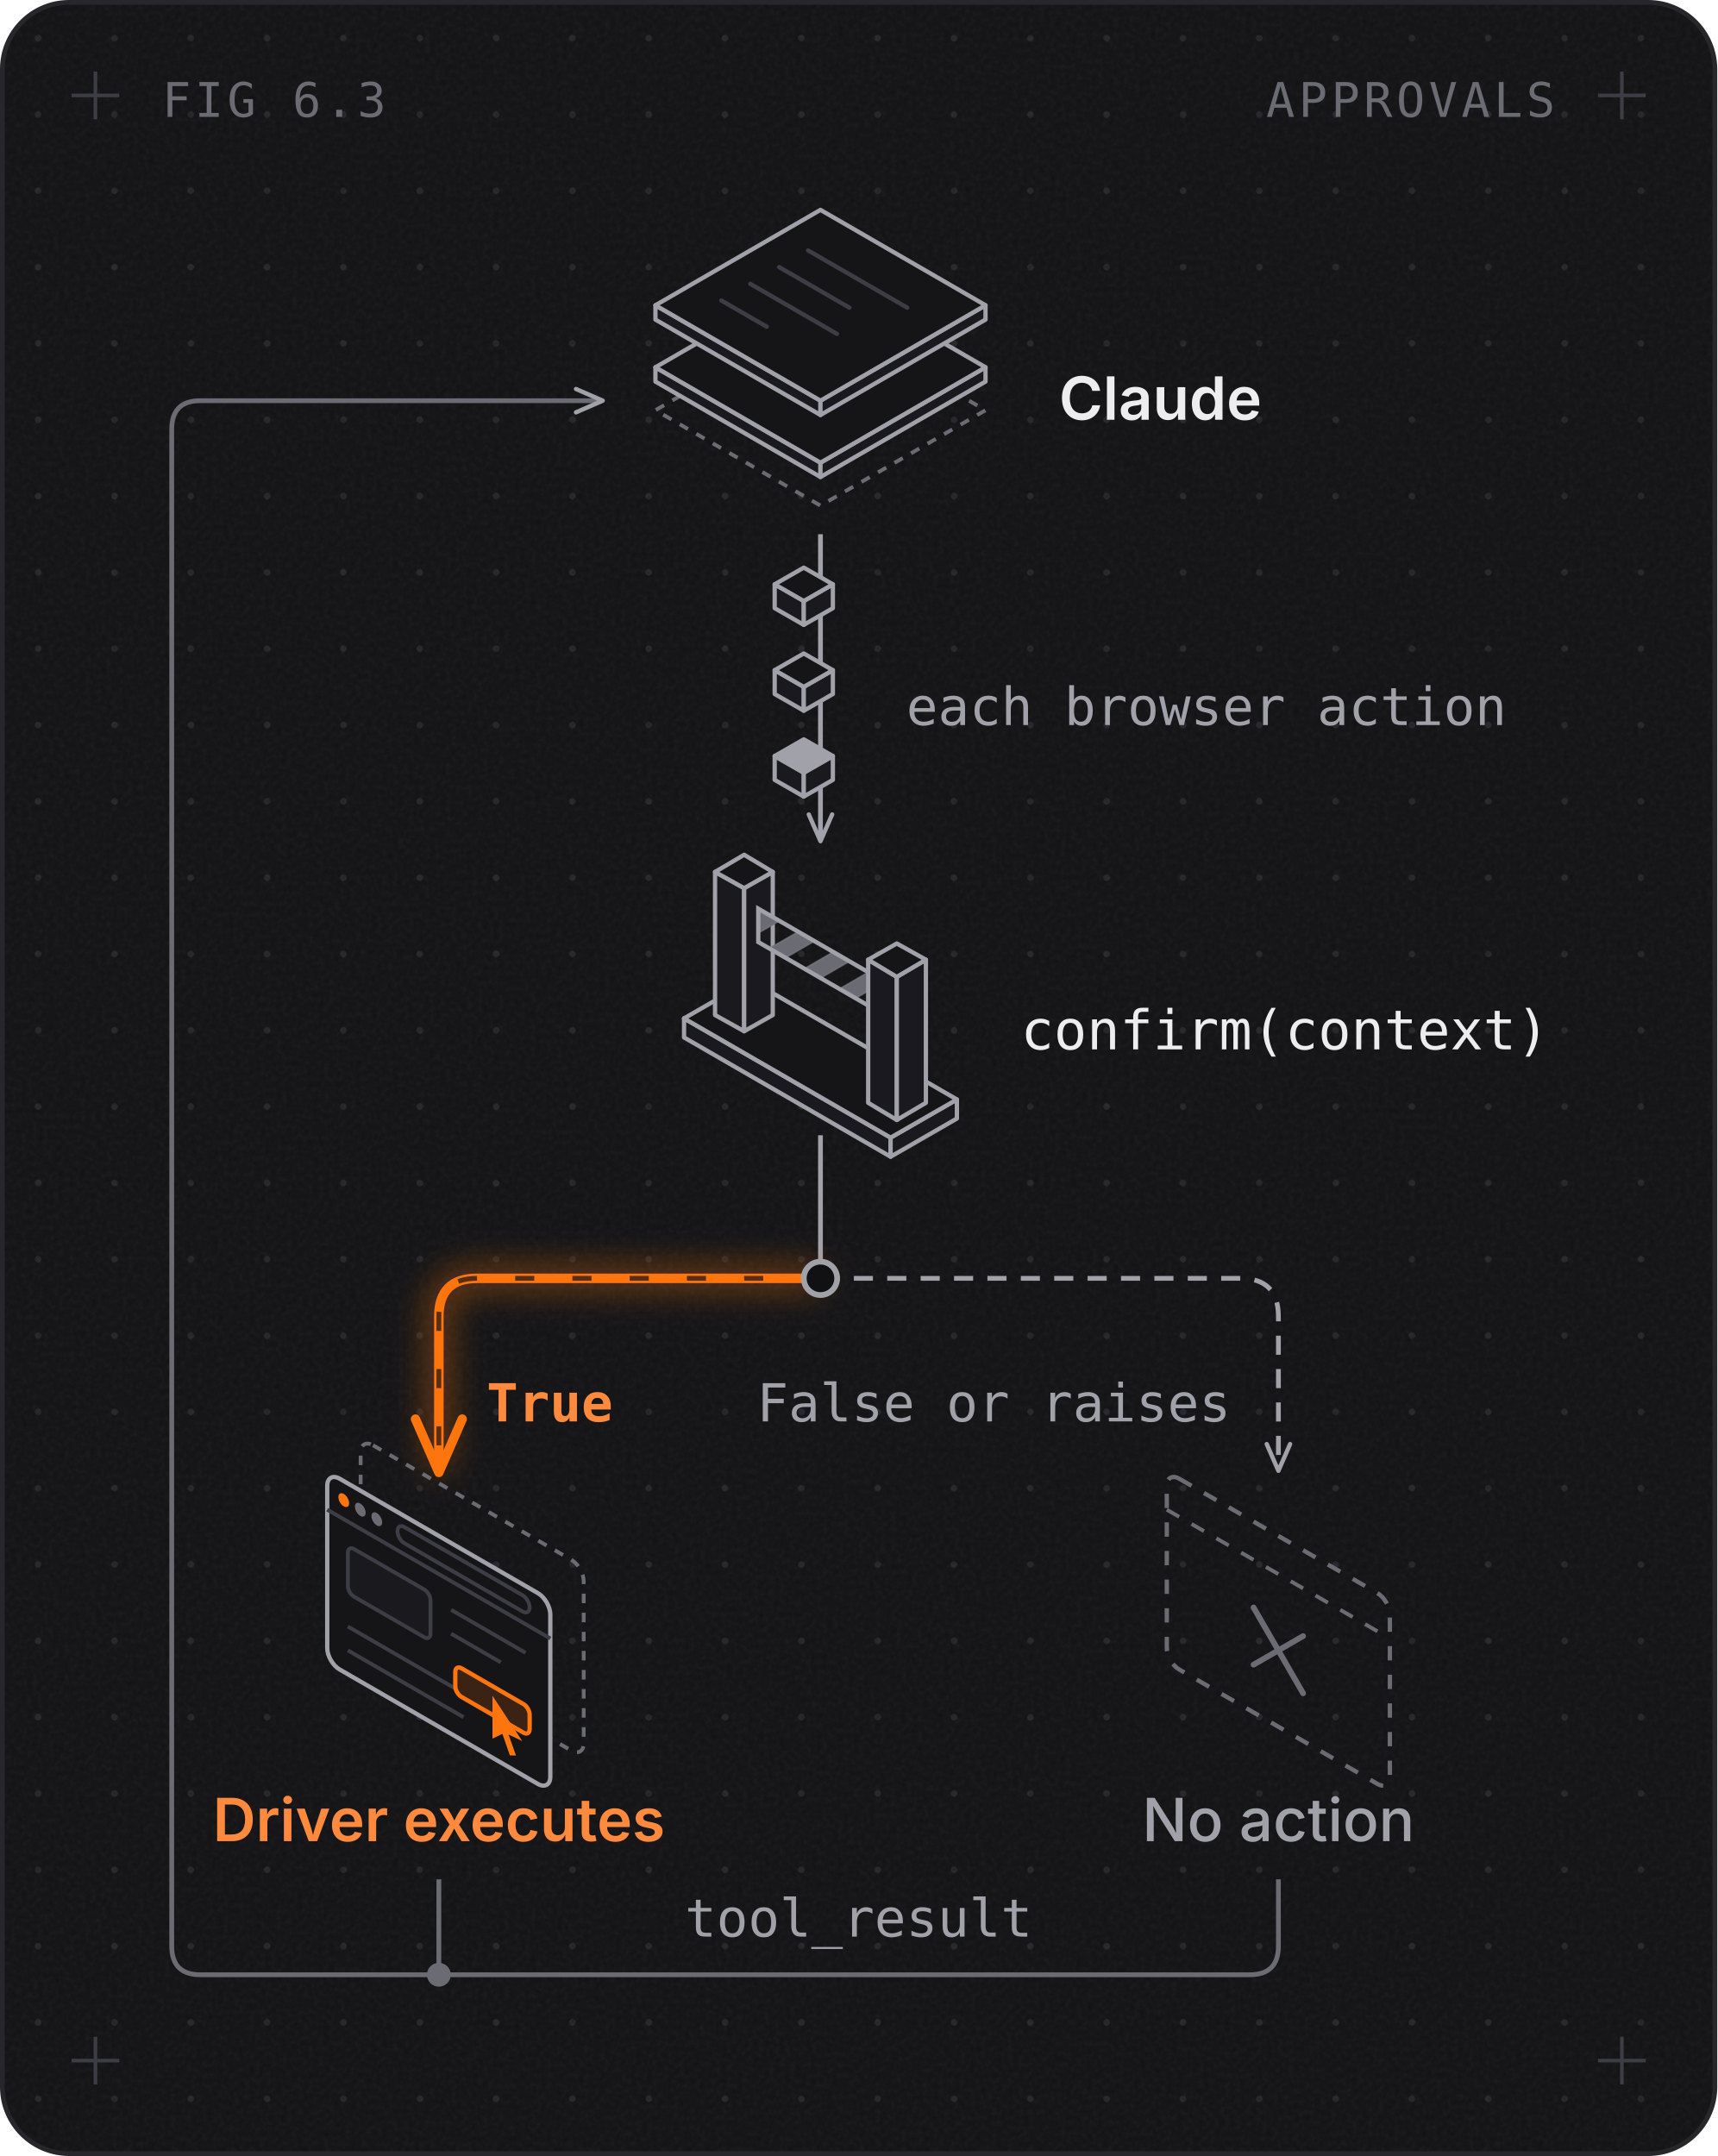
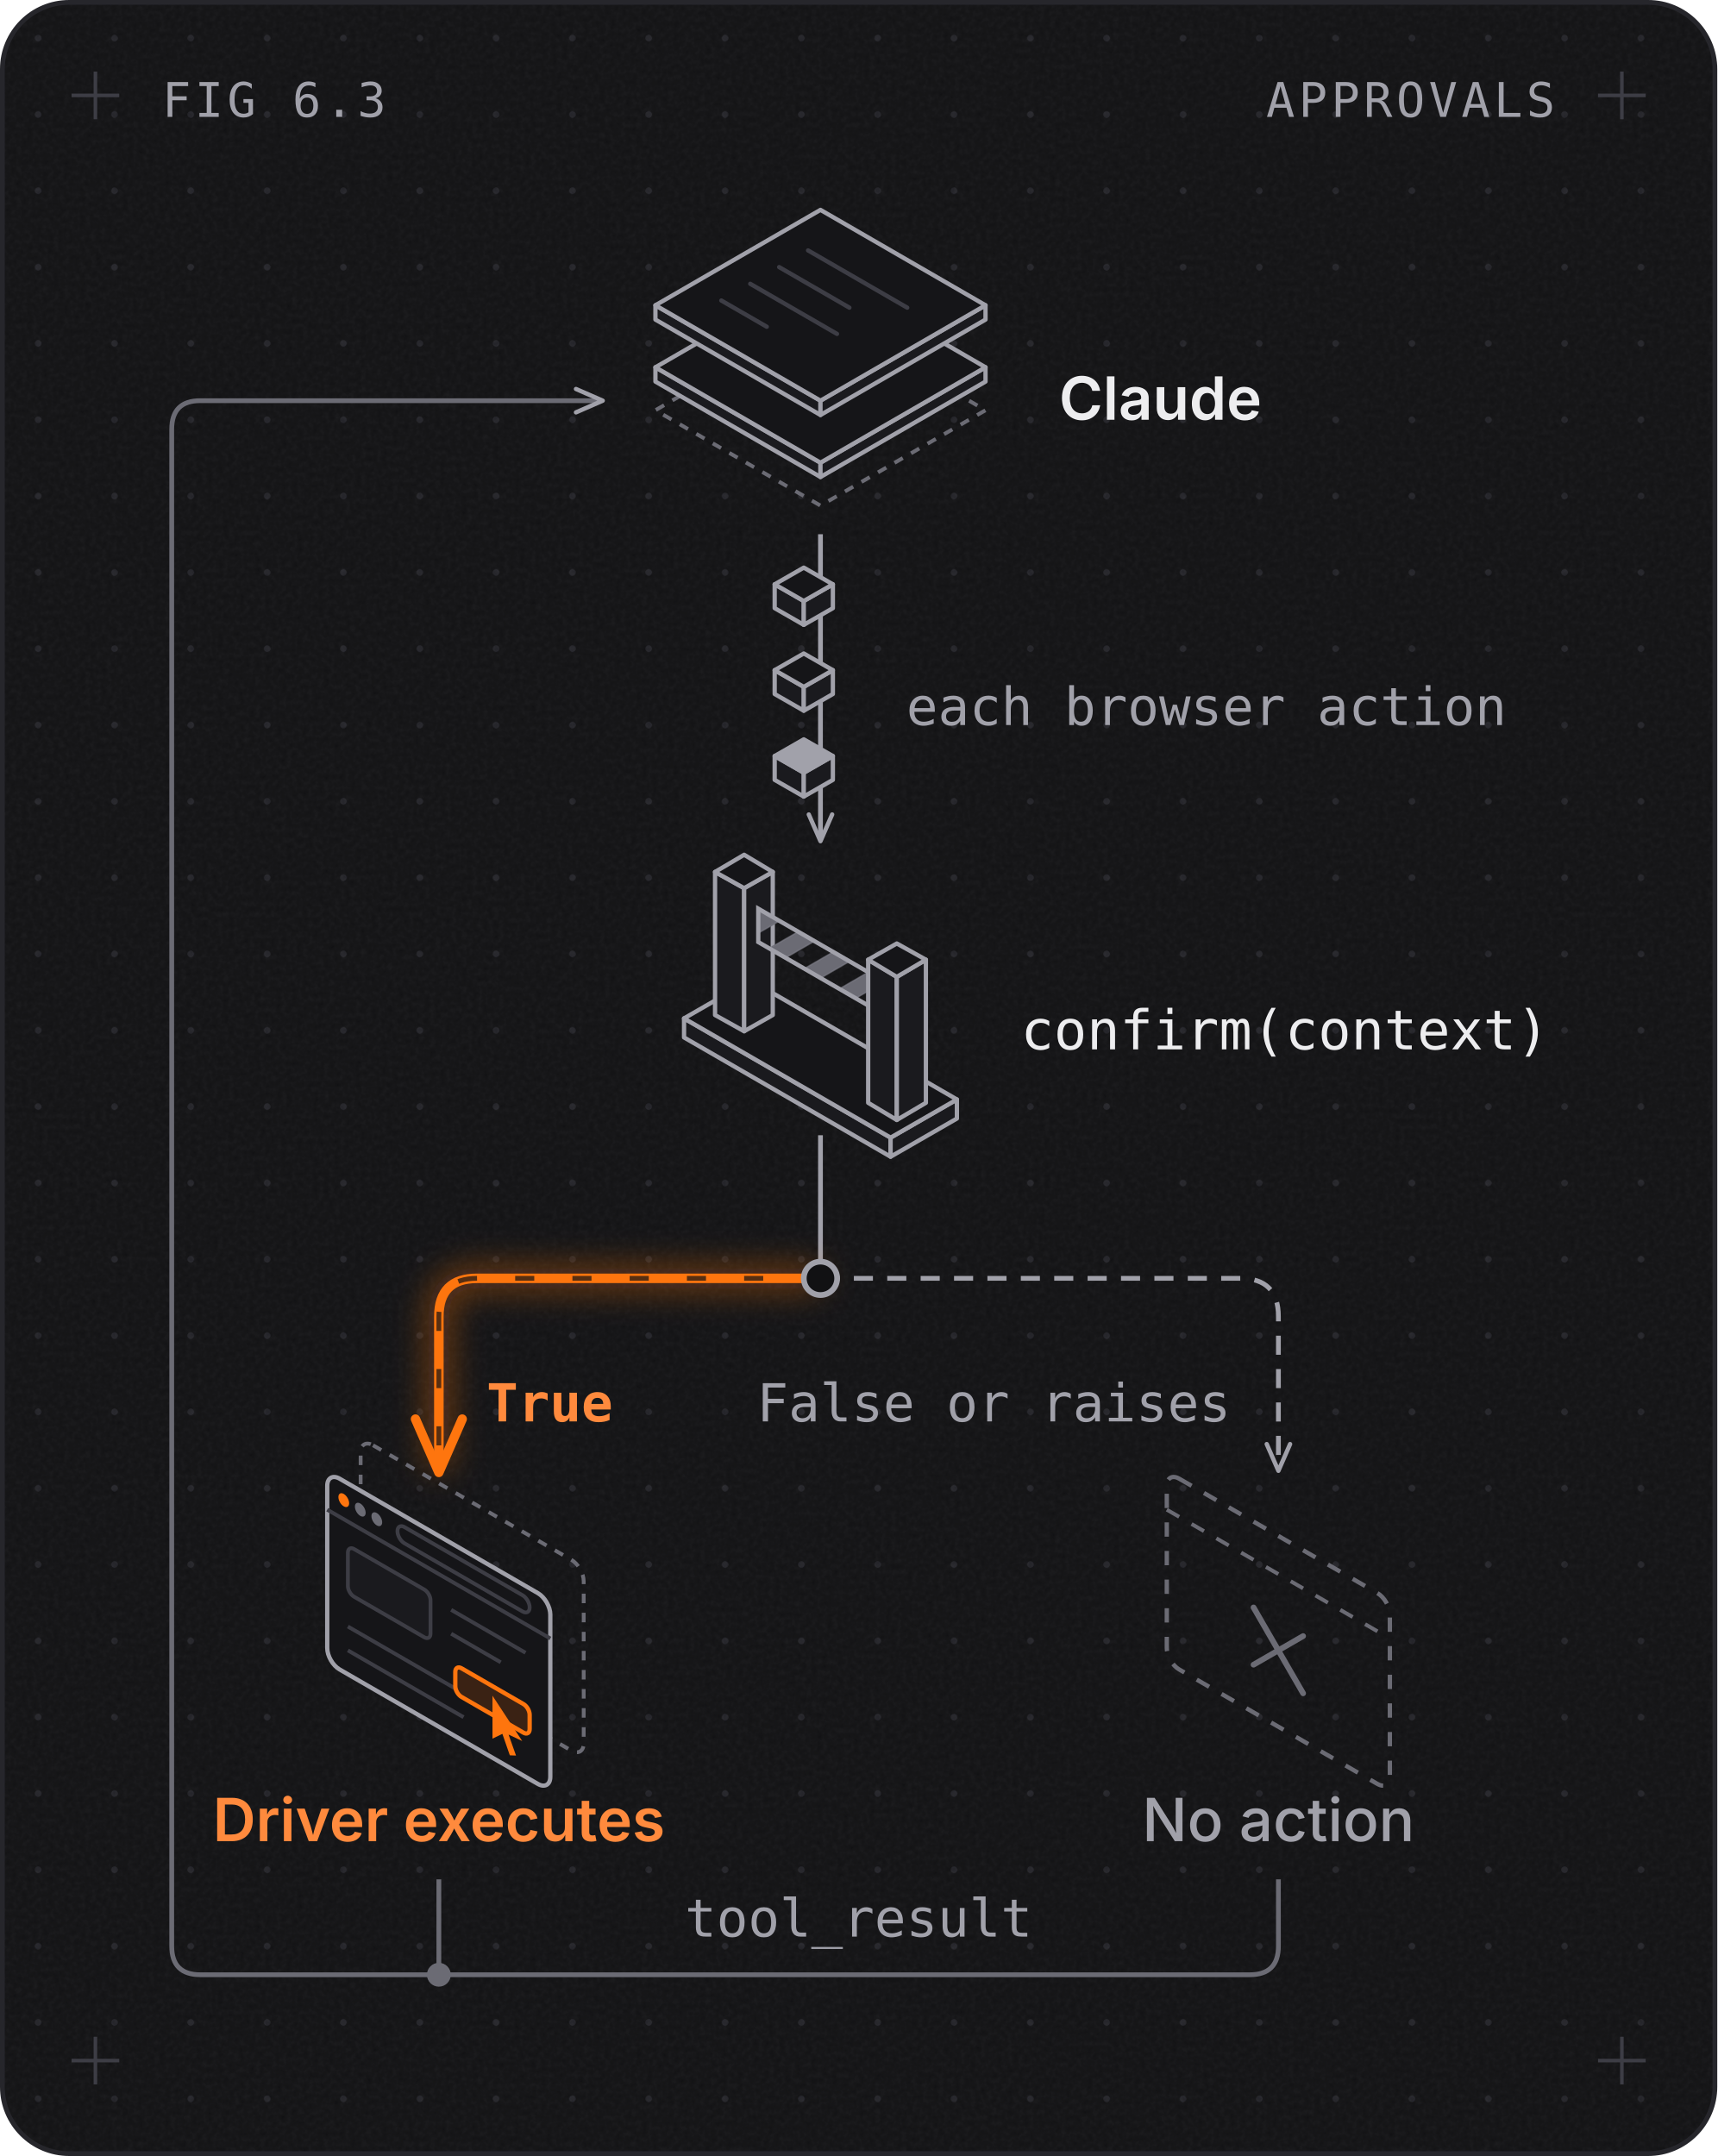
<svg xmlns="http://www.w3.org/2000/svg" viewBox="0 0 360 452" width="360" height="452" role="img" aria-labelledby="t d" fill="none">
  <style>.s{font-family:Geist, Inter, -apple-system, BlinkMacSystemFont, 'Segoe UI', Helvetica, Arial, sans-serif}.m{font-family:'Geist Mono', ui-monospace, SFMono-Regular, Menlo, monospace}text{font-kerning:normal}@keyframes flow{to{stroke-dashoffset:-24}}@media (prefers-reduced-motion:no-preference){.flow{animation:flow 1.6s linear infinite}}@keyframes cur{0%,100%{transform:translate(0,0)}40%{transform:translate(-7px,-5px)}70%{transform:translate(-3px,2px)}}@media (prefers-reduced-motion:no-preference){.cur{animation:cur 6s ease-in-out infinite}}</style>
  <defs>
    <pattern id="dots" width="16" height="16" patternUnits="userSpaceOnUse">
      <circle cx="8" cy="8" r="0.7" fill="#232328" />
    </pattern>
    <filter id="grain" x="0" y="0" width="100%" height="100%">
      <feTurbulence type="fractalNoise" baseFrequency="0.9" numOctaves="2" seed="7" stitchTiles="stitch" />
      <feColorMatrix values="0 0 0 0 0.5  0 0 0 0 0.5  0 0 0 0 0.5  0 0 0 0.07 0" />
    </filter>
    <clipPath id="card">
      <rect x="0.5" y="0.5" width="359" height="451" rx="14" />
    </clipPath>
    <marker id="ah" viewBox="0 0 10 10" refX="8.5" refY="5" markerWidth="7" markerHeight="7" orient="auto">
      <path d="M1 1.5 L9 5 L1 8.5" stroke="#A1A1AA" stroke-width="1.3" fill="none" stroke-linecap="round" stroke-linejoin="round" />
    </marker>
    <marker id="aho" viewBox="0 0 10 10" refX="8.5" refY="5" markerWidth="7" markerHeight="7" orient="auto">
      <path d="M1 1.5 L9 5 L1 8.5" stroke="#FE750E" stroke-width="1.4" fill="none" stroke-linecap="round" stroke-linejoin="round" />
    </marker>
    <pattern id="bar" width="6" height="6" patternUnits="userSpaceOnUse" patternTransform="rotate(45)">
      <rect width="3" height="6" fill="#6B6B74" />
    </pattern>
    <filter id="glow" filterUnits="userSpaceOnUse" x="0" y="0" width="360" height="452">
      <feGaussianBlur stdDeviation="3.5" />
    </filter>
  </defs>
  <rect x="0.5" y="0.5" width="359" height="451" rx="14" fill="#111113" />
  <g clip-path="url(#card)">
    <rect width="360" height="452" fill="url(#dots)" />
    <rect width="360" height="452" filter="url(#grain)" />
  </g>
  <rect x="0.5" y="0.5" width="359" height="451" rx="14" fill="none" stroke="#26262B" />
  <path d="M15 20h10M20 15v10" stroke="#3D3D45" stroke-width="0.75" />
  <path d="M335 20h10M340 15v10" stroke="#3D3D45" stroke-width="0.75" />
  <path d="M15 432h10M20 427v10" stroke="#3D3D45" stroke-width="0.75" />
  <path d="M335 432h10M340 427v10" stroke="#3D3D45" stroke-width="0.75" />
-   <text x="34.0" y="24.5" font-size="10" fill="#6B6B74" letter-spacing="0.08em" class="m">FIG 6.3</text>
-   <text x="326.0" y="24.5" font-size="10" fill="#6B6B74" text-anchor="end" letter-spacing="0.08em" class="m">APPROVALS</text>
+   <text x="34.0" y="24.5" font-size="10" fill="#A1A1AA" letter-spacing="0.08em" class="m">FIG 6.3</text>
+   <text x="326.0" y="24.5" font-size="10" fill="#A1A1AA" text-anchor="end" letter-spacing="0.08em" class="m">APPROVALS</text>
  <polygon points="172.0,66.0 206.6,86.0 172.0,106.0 137.4,86.0" stroke="#6B6B74" stroke-width="0.8" stroke-dasharray="2 2" />
  <polygon points="137.4,77.0 172.0,97.0 172.0,100.0 137.4,80.0" fill="#1A1A1E" stroke="#A1A1AA" stroke-width="0.9" stroke-linejoin="round" />
  <polygon points="206.6,77.0 172.0,97.0 172.0,100.0 206.6,80.0" fill="#1A1A1E" stroke="#A1A1AA" stroke-width="0.9" stroke-linejoin="round" />
  <polygon points="172.0,57.0 206.6,77.0 172.0,97.0 137.4,77.0" fill="#151518" stroke="#A1A1AA" stroke-width="0.9" stroke-linejoin="round" />
  <polygon points="137.4,64.0 172.0,84.0 172.0,87.0 137.4,67.0" fill="#1A1A1E" stroke="#A1A1AA" stroke-width="0.9" stroke-linejoin="round" />
  <polygon points="206.6,64.0 172.0,84.0 172.0,87.0 206.6,67.0" fill="#1A1A1E" stroke="#A1A1AA" stroke-width="0.9" stroke-linejoin="round" />
  <polygon points="172.0,44.0 206.6,64.0 172.0,84.0 137.4,64.0" fill="#151518" stroke="#A1A1AA" stroke-width="0.9" stroke-linejoin="round" />
  <g transform="matrix(0.866,0.5,-0.866,0.5,172.0,44.0)">
    <path d="M7 10h24M7 17h17M7 24h21M7 31h11" stroke="#3D3D45" stroke-width="0.9" stroke-linecap="round" vector-effect="non-scaling-stroke" />
  </g>
  <text x="222.0" y="88.0" font-size="12.5" fill="#EDEDEF" font-weight="600" class="s">Claude</text>
  <line x1="172" y1="112" x2="172" y2="176" stroke="#A1A1AA" stroke-width="1" marker-end="url(#ah)" />
  <polygon points="162.4,122.5 168.5,126.0 168.5,131.0 162.4,127.5" fill="#1A1A1E" stroke="#A1A1AA" stroke-width="0.9" stroke-linejoin="round" />
  <polygon points="174.6,122.5 168.5,126.0 168.5,131.0 174.6,127.5" fill="#1A1A1E" stroke="#A1A1AA" stroke-width="0.9" stroke-linejoin="round" />
  <polygon points="168.5,119.0 174.6,122.5 168.5,126.0 162.4,122.5" fill="#151518" stroke="#A1A1AA" stroke-width="0.9" stroke-linejoin="round" />
  <polygon points="162.4,140.5 168.5,144.0 168.5,149.0 162.4,145.5" fill="#1A1A1E" stroke="#A1A1AA" stroke-width="0.9" stroke-linejoin="round" />
  <polygon points="174.6,140.5 168.5,144.0 168.5,149.0 174.6,145.5" fill="#1A1A1E" stroke="#A1A1AA" stroke-width="0.9" stroke-linejoin="round" />
  <polygon points="168.5,137.0 174.6,140.5 168.5,144.0 162.4,140.5" fill="#151518" stroke="#A1A1AA" stroke-width="0.9" stroke-linejoin="round" />
  <polygon points="162.4,158.5 168.5,162.0 168.5,167.0 162.4,163.5" fill="#1A1A1E" stroke="#A1A1AA" stroke-width="0.9" stroke-linejoin="round" />
  <polygon points="174.6,158.5 168.5,162.0 168.5,167.0 174.6,163.5" fill="#1A1A1E" stroke="#A1A1AA" stroke-width="0.9" stroke-linejoin="round" />
  <polygon points="168.5,155.0 174.6,158.5 168.5,162.0 162.4,158.5" fill="#151518" stroke="#A1A1AA" stroke-width="0.9" stroke-linejoin="round" />
  <polygon points="168.5,155.0 174.6,158.5 168.5,162.0 162.4,158.5" fill="#A1A1AA" />
  <text x="190.0" y="152.0" font-size="11" fill="#A1A1AA" class="m">each browser action</text>
  <polygon points="143.4,213.5 186.7,238.5 186.7,242.5 143.4,217.5" fill="#1A1A1E" stroke="#A1A1AA" stroke-width="0.9" stroke-linejoin="round" />
  <polygon points="200.6,230.5 186.7,238.5 186.7,242.5 200.6,234.5" fill="#1A1A1E" stroke="#A1A1AA" stroke-width="0.9" stroke-linejoin="round" />
  <polygon points="157.3,205.5 200.6,230.5 186.7,238.5 143.4,213.5" fill="#151518" stroke="#A1A1AA" stroke-width="0.9" stroke-linejoin="round" />
  <polygon points="149.9,182.8 156.0,186.2 156.0,216.2 149.9,212.8" fill="#1A1A1E" stroke="#A1A1AA" stroke-width="0.9" stroke-linejoin="round" />
  <polygon points="162.0,182.8 156.0,186.2 156.0,216.2 162.0,212.8" fill="#1A1A1E" stroke="#A1A1AA" stroke-width="0.9" stroke-linejoin="round" />
  <polygon points="156.0,179.2 162.0,182.8 156.0,186.2 149.9,182.8" fill="#151518" stroke="#A1A1AA" stroke-width="0.9" stroke-linejoin="round" />
  <g transform="matrix(0.866,0.5,0,1,150.3,213.5)">
    <rect x="10" y="-28" width="30" height="7" fill="url(#bar)" stroke="#A1A1AA" stroke-width="0.9" vector-effect="non-scaling-stroke" />
  </g>
  <polygon points="182.0,201.2 188.0,204.8 188.0,234.8 182.0,231.2" fill="#1A1A1E" stroke="#A1A1AA" stroke-width="0.9" stroke-linejoin="round" />
  <polygon points="194.1,201.2 188.0,204.8 188.0,234.8 194.1,231.2" fill="#1A1A1E" stroke="#A1A1AA" stroke-width="0.9" stroke-linejoin="round" />
  <polygon points="188.0,197.8 194.1,201.2 188.0,204.8 182.0,201.2" fill="#151518" stroke="#A1A1AA" stroke-width="0.9" stroke-linejoin="round" />
  <text x="214.0" y="220.0" font-size="11.5" fill="#EDEDEF" font-weight="500" class="m">confirm(context)</text>
  <line x1="172" y1="238" x2="172" y2="268" stroke="#A1A1AA" stroke-width="1" />
  <path d="M172 268H100q-8 0 -8 8V308" stroke="#FE750E" stroke-width="4" stroke-opacity="0.5" filter="url(#glow)" />
  <path d="M172 268H100q-8 0 -8 8V308" stroke="#FE750E" stroke-width="2" stroke-linecap="round" marker-end="url(#aho)" />
  <path class="flow" d="M172 268H100q-8 0 -8 8V308" stroke="#111113" stroke-width="1" stroke-dasharray="4 8" stroke-opacity=".7" />
  <path d="M172 268H260q8 0 8 8V308" stroke="#A1A1AA" stroke-width="1" stroke-dasharray="4 3" marker-end="url(#ah)" />
  <circle cx="172" cy="268" r="3.5" fill="#111113" stroke="#A1A1AA" stroke-width="1.2" />
  <text x="102.0" y="298.0" font-size="11" fill="#FF8A3D" font-weight="600" class="m">True</text>
  <text x="258.0" y="298.0" font-size="11" fill="#A1A1AA" text-anchor="end" class="m">False or raises</text>
  <g transform="matrix(0.866,0.5,0,1,75.6,341.5)">
    <rect x="0" y="-40" width="54" height="40" rx="3" stroke="#6B6B74" stroke-width="0.8" stroke-dasharray="2 2" vector-effect="non-scaling-stroke" />
  </g>
  <g transform="matrix(0.866,0.5,0,1,68.6,348.5)">
    <rect x="0" y="-40" width="54" height="40" rx="3" fill="#151518" stroke="#A1A1AA" stroke-width="0.9" vector-effect="non-scaling-stroke" />
    <path d="M0 -32H54" stroke="#3D3D45" stroke-width="0.8" vector-effect="non-scaling-stroke" />
    <circle cx="4" cy="-36" r="1.3" fill="#FE750E" />
    <circle cx="8" cy="-36" r="1.3" fill="#6B6B74" />
    <circle cx="12" cy="-36" r="1.3" fill="#6B6B74" />
    <rect x="17" y="-37.7" width="32" height="3.4" rx="1.7" stroke="#3D3D45" stroke-width="0.8" vector-effect="non-scaling-stroke" />
    <rect x="5" y="-27" width="20" height="10" rx="1.5" fill="#1A1A1E" stroke="#3D3D45" stroke-width="0.8" vector-effect="non-scaling-stroke" />
    <path d="M30 -26h18M30 -21h12M5 -10h44M5 -5h28" stroke="#3D3D45" stroke-width="0.8" vector-effect="non-scaling-stroke" />
    <rect x="31" y="-15" width="18" height="6" rx="1.5" fill="#3A2214" stroke="#FE750E" stroke-width="0.9" vector-effect="non-scaling-stroke" />
    <g class="cur">
      <path d="M40 -13l0 9l2.4 -2.2l1.8 3.6l1.5 -.7l-1.8 -3.5l3.3 -.3z" fill="#FE750E" />
    </g>
  </g>
  <text x="92.0" y="386.0" font-size="12.5" fill="#FF8A3D" font-weight="600" text-anchor="middle" class="s">Driver executes</text>
  <g transform="matrix(0.866,0.5,0,1,244.6,348.5)">
    <rect x="0" y="-40" width="54" height="40" rx="3" stroke="#6B6B74" stroke-width="0.9" stroke-dasharray="3 3" vector-effect="non-scaling-stroke" />
    <path d="M0 -32H54" stroke="#6B6B74" stroke-width="0.8" stroke-dasharray="3 3" vector-effect="non-scaling-stroke" />
    <path d="M21.0 -22.0l12 12M33.0 -22.0l-12 12" stroke="#6B6B74" stroke-width="1.2" stroke-linecap="round" vector-effect="non-scaling-stroke" />
  </g>
  <text x="268.0" y="386.0" font-size="12.5" fill="#A1A1AA" font-weight="500" text-anchor="middle" class="s">No action</text>
  <path d="M268 394V408q0 6 -6 6H42q-6 0 -6 -6V90q0 -6 6 -6H126" stroke="#6B6B74" stroke-width="1" marker-end="url(#ah)" />
  <path d="M92 394V414" stroke="#6B6B74" stroke-width="1" />
  <circle cx="92" cy="414" r="2.5" fill="#6B6B74" />
  <text x="180.0" y="406.0" font-size="11" fill="#A1A1AA" text-anchor="middle" class="m">tool_result</text>
</svg>
